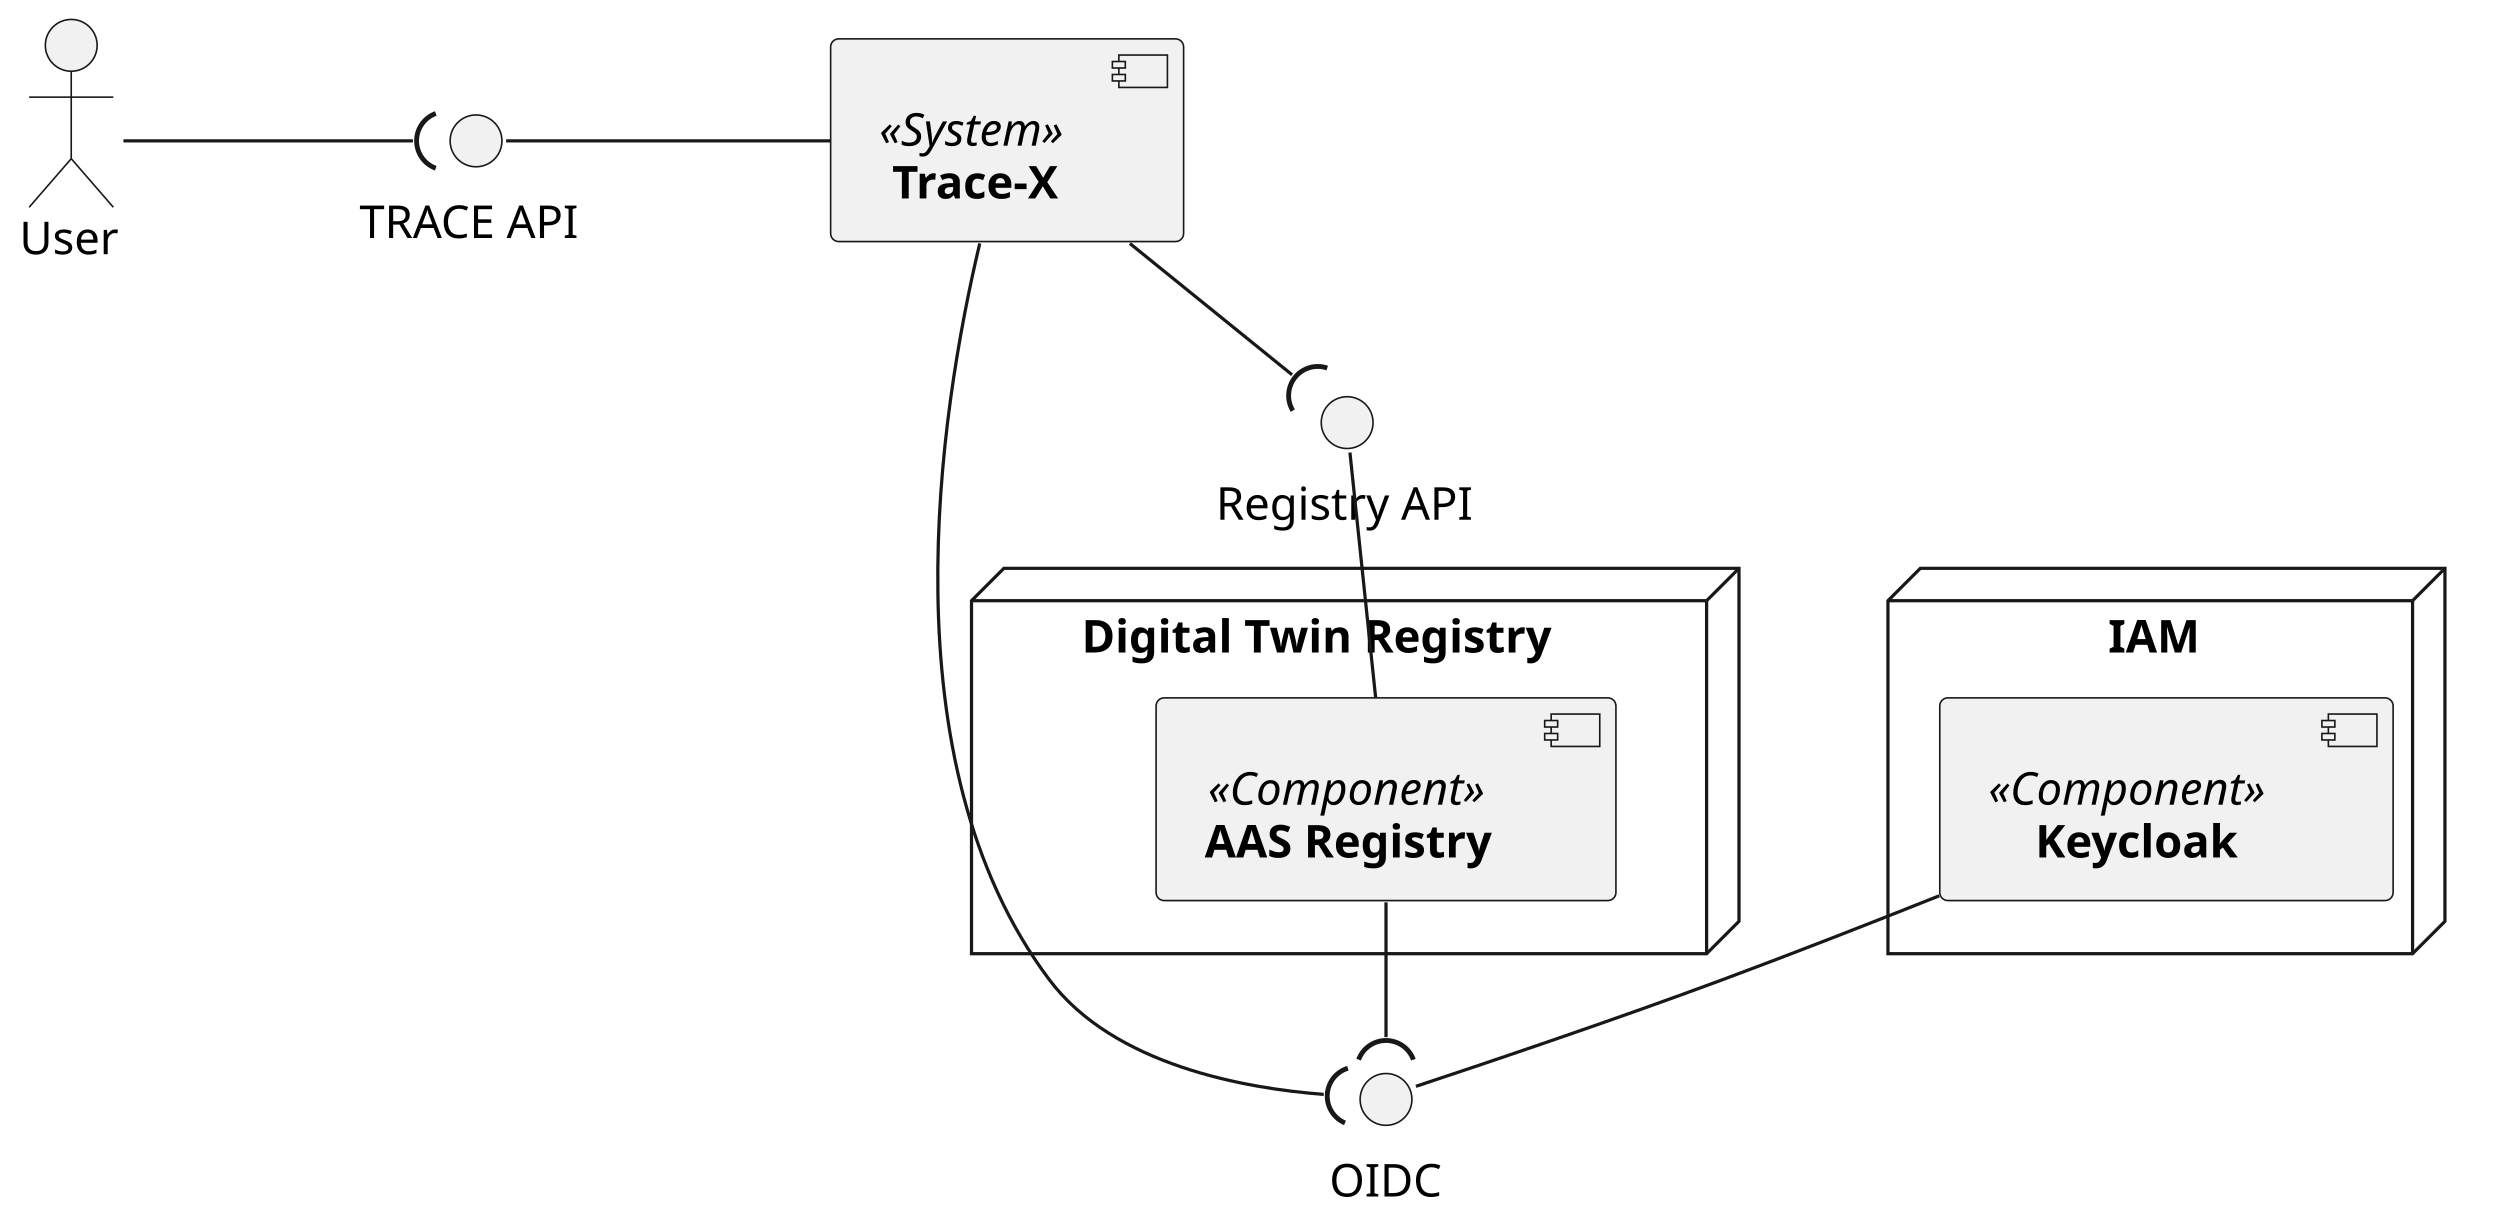
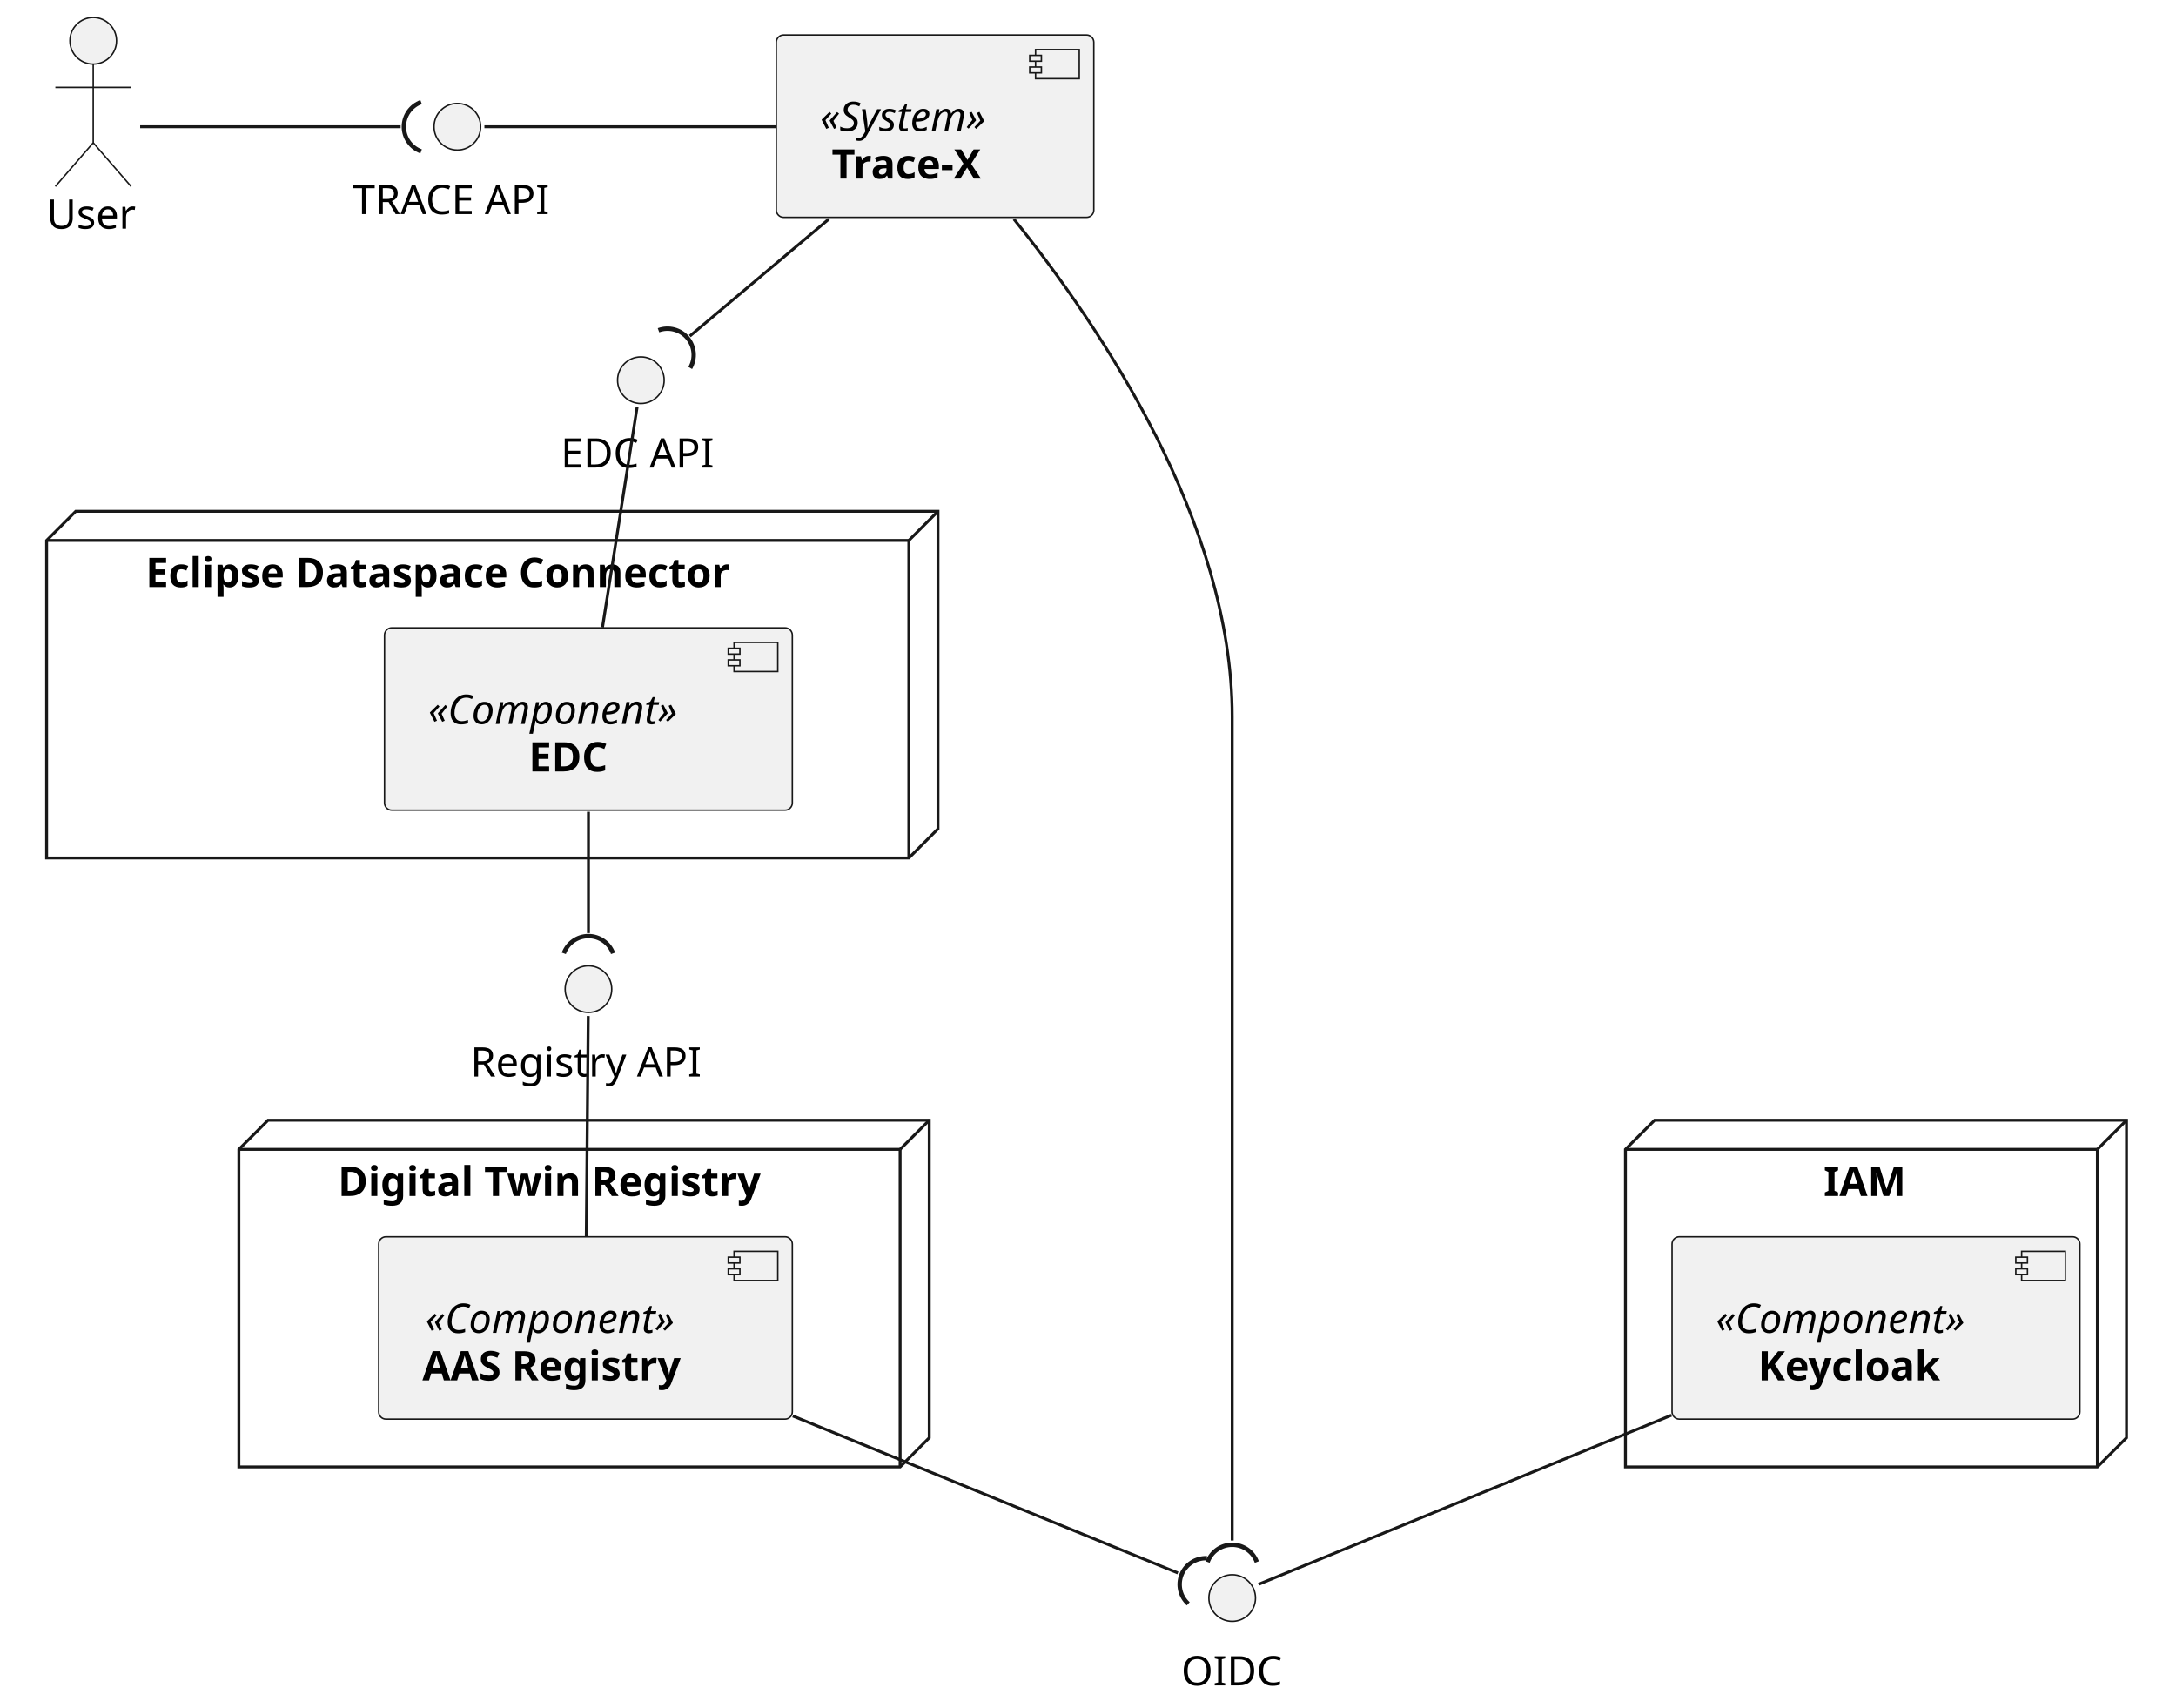
- <svg xmlns="http://www.w3.org/2000/svg" contentStyleType="text/css" height="377px" preserveAspectRatio="none" style="width:772px;height:377px;background:#FFFFFF;" version="1.1" viewBox="0 0 772 377" width="772px" zoomAndPan="magnify">
+ <svg xmlns="http://www.w3.org/2000/svg" contentStyleType="text/css" height="586px" preserveAspectRatio="none" style="width:747px;height:586px;background:#FFFFFF;" version="1.1" viewBox="0 0 747 586" width="747px" zoomAndPan="magnify">
  <defs />
  <g>
+     <g id="cluster_Eclipse Dataspace Connector">
+       <polygon fill="none" points="16,185.5,26,175.5,322,175.5,322,284.5,312,294.5,16,294.5,16,185.5" style="stroke:#181818;stroke-width:1.0;" />
+       <line style="stroke:#181818;stroke-width:1.0;" x1="312" x2="322" y1="185.5" y2="175.5" />
+       <line style="stroke:#181818;stroke-width:1.0;" x1="16" x2="312" y1="185.5" y2="185.5" />
+       <line style="stroke:#181818;stroke-width:1.0;" x1="312" x2="312" y1="185.5" y2="294.5" />
+       <text fill="#000000" font-family="sans-serif" font-size="14" font-weight="bold" lengthAdjust="spacing" textLength="230" x="50" y="201.495">Eclipse Dataspace Connector</text>
+     </g>
    <g id="cluster_Digital Twin Registry">
-       <polygon fill="none" points="300,185.5,310,175.5,537,175.5,537,284.5,527,294.5,300,294.5,300,185.5" style="stroke:#181818;stroke-width:1.0;" />
-       <line style="stroke:#181818;stroke-width:1.0;" x1="527" x2="537" y1="185.5" y2="175.5" />
-       <line style="stroke:#181818;stroke-width:1.0;" x1="300" x2="527" y1="185.5" y2="185.5" />
-       <line style="stroke:#181818;stroke-width:1.0;" x1="527" x2="527" y1="185.5" y2="294.5" />
-       <text fill="#000000" font-family="sans-serif" font-size="14" font-weight="bold" lengthAdjust="spacing" textLength="161" x="334" y="201.495">Digital Twin Registry</text>
+       <polygon fill="none" points="82,394.5,92,384.5,319,384.5,319,493.5,309,503.5,82,503.5,82,394.5" style="stroke:#181818;stroke-width:1.0;" />
+       <line style="stroke:#181818;stroke-width:1.0;" x1="309" x2="319" y1="394.5" y2="384.5" />
+       <line style="stroke:#181818;stroke-width:1.0;" x1="82" x2="309" y1="394.5" y2="394.5" />
+       <line style="stroke:#181818;stroke-width:1.0;" x1="309" x2="309" y1="394.5" y2="503.5" />
+       <text fill="#000000" font-family="sans-serif" font-size="14" font-weight="bold" lengthAdjust="spacing" textLength="161" x="116" y="410.495">Digital Twin Registry</text>
    </g>
    <g id="cluster_IAM">
-       <polygon fill="none" points="583,185.5,593,175.5,755,175.5,755,284.5,745,294.5,583,294.5,583,185.5" style="stroke:#181818;stroke-width:1.0;" />
-       <line style="stroke:#181818;stroke-width:1.0;" x1="745" x2="755" y1="185.5" y2="175.5" />
-       <line style="stroke:#181818;stroke-width:1.0;" x1="583" x2="745" y1="185.5" y2="185.5" />
-       <line style="stroke:#181818;stroke-width:1.0;" x1="745" x2="745" y1="185.5" y2="294.5" />
-       <text fill="#000000" font-family="sans-serif" font-size="14" font-weight="bold" lengthAdjust="spacing" textLength="28" x="651" y="201.495">IAM</text>
+       <polygon fill="none" points="558,394.5,568,384.5,730,384.5,730,493.5,720,503.5,558,503.5,558,394.5" style="stroke:#181818;stroke-width:1.0;" />
+       <line style="stroke:#181818;stroke-width:1.0;" x1="720" x2="730" y1="394.5" y2="384.5" />
+       <line style="stroke:#181818;stroke-width:1.0;" x1="558" x2="720" y1="394.5" y2="394.5" />
+       <line style="stroke:#181818;stroke-width:1.0;" x1="720" x2="720" y1="394.5" y2="503.5" />
+       <text fill="#000000" font-family="sans-serif" font-size="14" font-weight="bold" lengthAdjust="spacing" textLength="28" x="626" y="410.495">IAM</text>
+     </g>
+     <g id="elem_EDC">
+       <rect fill="#F1F1F1" height="62.594" rx="2.5" ry="2.5" style="stroke:#181818;stroke-width:0.5;" width="140" x="132" y="215.5" />
+       <rect fill="#F1F1F1" height="10" style="stroke:#181818;stroke-width:0.5;" width="15" x="252" y="220.5" />
+       <rect fill="#F1F1F1" height="2" style="stroke:#181818;stroke-width:0.5;" width="4" x="250" y="222.5" />
+       <rect fill="#F1F1F1" height="2" style="stroke:#181818;stroke-width:0.5;" width="4" x="250" y="226.5" />
+       <text fill="#000000" font-family="sans-serif" font-size="14" font-style="italic" lengthAdjust="spacing" textLength="100" x="147" y="248.495">«Component»</text>
+       <text fill="#000000" font-family="sans-serif" font-size="14" font-weight="bold" lengthAdjust="spacing" textLength="31" x="181.5" y="264.792">EDC</text>
    </g>
    <g id="elem_AASR">
-       <rect fill="#F1F1F1" height="62.594" rx="2.5" ry="2.5" style="stroke:#181818;stroke-width:0.5;" width="142" x="357" y="215.5" />
-       <rect fill="#F1F1F1" height="10" style="stroke:#181818;stroke-width:0.5;" width="15" x="479" y="220.5" />
-       <rect fill="#F1F1F1" height="2" style="stroke:#181818;stroke-width:0.5;" width="4" x="477" y="222.5" />
-       <rect fill="#F1F1F1" height="2" style="stroke:#181818;stroke-width:0.5;" width="4" x="477" y="226.5" />
-       <text fill="#000000" font-family="sans-serif" font-size="14" font-style="italic" lengthAdjust="spacing" textLength="100" x="373" y="248.495">«Component»</text>
-       <text fill="#000000" font-family="sans-serif" font-size="14" font-weight="bold" lengthAdjust="spacing" textLength="102" x="372" y="264.792">AAS Registry</text>
+       <rect fill="#F1F1F1" height="62.594" rx="2.5" ry="2.5" style="stroke:#181818;stroke-width:0.5;" width="142" x="130" y="424.5" />
+       <rect fill="#F1F1F1" height="10" style="stroke:#181818;stroke-width:0.5;" width="15" x="252" y="429.5" />
+       <rect fill="#F1F1F1" height="2" style="stroke:#181818;stroke-width:0.5;" width="4" x="250" y="431.5" />
+       <rect fill="#F1F1F1" height="2" style="stroke:#181818;stroke-width:0.5;" width="4" x="250" y="435.5" />
+       <text fill="#000000" font-family="sans-serif" font-size="14" font-style="italic" lengthAdjust="spacing" textLength="100" x="146" y="457.495">«Component»</text>
+       <text fill="#000000" font-family="sans-serif" font-size="14" font-weight="bold" lengthAdjust="spacing" textLength="102" x="145" y="473.792">AAS Registry</text>
    </g>
    <g id="elem_KIAM">
-       <rect fill="#F1F1F1" height="62.594" rx="2.5" ry="2.5" style="stroke:#181818;stroke-width:0.5;" width="140" x="599" y="215.5" />
-       <rect fill="#F1F1F1" height="10" style="stroke:#181818;stroke-width:0.5;" width="15" x="719" y="220.5" />
-       <rect fill="#F1F1F1" height="2" style="stroke:#181818;stroke-width:0.5;" width="4" x="717" y="222.5" />
-       <rect fill="#F1F1F1" height="2" style="stroke:#181818;stroke-width:0.5;" width="4" x="717" y="226.5" />
-       <text fill="#000000" font-family="sans-serif" font-size="14" font-style="italic" lengthAdjust="spacing" textLength="100" x="614" y="248.495">«Component»</text>
-       <text fill="#000000" font-family="sans-serif" font-size="14" font-weight="bold" lengthAdjust="spacing" textLength="71" x="628.5" y="264.792">Keycloak</text>
+       <rect fill="#F1F1F1" height="62.594" rx="2.5" ry="2.5" style="stroke:#181818;stroke-width:0.5;" width="140" x="574" y="424.5" />
+       <rect fill="#F1F1F1" height="10" style="stroke:#181818;stroke-width:0.5;" width="15" x="694" y="429.5" />
+       <rect fill="#F1F1F1" height="2" style="stroke:#181818;stroke-width:0.5;" width="4" x="692" y="431.5" />
+       <rect fill="#F1F1F1" height="2" style="stroke:#181818;stroke-width:0.5;" width="4" x="692" y="435.5" />
+       <text fill="#000000" font-family="sans-serif" font-size="14" font-style="italic" lengthAdjust="spacing" textLength="100" x="589" y="457.495">«Component»</text>
+       <text fill="#000000" font-family="sans-serif" font-size="14" font-weight="bold" lengthAdjust="spacing" textLength="71" x="603.5" y="473.792">Keycloak</text>
    </g>
    <g id="elem_User">
-       <ellipse cx="22" cy="14" fill="#F1F1F1" rx="8" ry="8" style="stroke:#181818;stroke-width:0.5;" />
-       <path d="M22,22 L22,49 M9,30 L35,30 M22,49 L9,64 M22,49 L35,64 " fill="none" style="stroke:#181818;stroke-width:0.5;" />
-       <text fill="#000000" font-family="sans-serif" font-size="14" lengthAdjust="spacing" textLength="32" x="6" y="78.495">User</text>
+       <ellipse cx="32" cy="14" fill="#F1F1F1" rx="8" ry="8" style="stroke:#181818;stroke-width:0.5;" />
+       <path d="M32,22 L32,49 M19,30 L45,30 M32,49 L19,64 M32,49 L45,64 " fill="none" style="stroke:#181818;stroke-width:0.5;" />
+       <text fill="#000000" font-family="sans-serif" font-size="14" lengthAdjust="spacing" textLength="32" x="16" y="78.495">User</text>
    </g>
    <g id="elem_Trace">
-       <rect fill="#F1F1F1" height="62.594" rx="2.5" ry="2.5" style="stroke:#181818;stroke-width:0.5;" width="109" x="256.5" y="12" />
-       <rect fill="#F1F1F1" height="10" style="stroke:#181818;stroke-width:0.5;" width="15" x="345.5" y="17" />
-       <rect fill="#F1F1F1" height="2" style="stroke:#181818;stroke-width:0.5;" width="4" x="343.5" y="19" />
-       <rect fill="#F1F1F1" height="2" style="stroke:#181818;stroke-width:0.5;" width="4" x="343.5" y="23" />
-       <text fill="#000000" font-family="sans-serif" font-size="14" font-style="italic" lengthAdjust="spacing" textLength="69" x="271.5" y="44.995">«System»</text>
-       <text fill="#000000" font-family="sans-serif" font-size="14" font-weight="bold" lengthAdjust="spacing" textLength="61" x="275.5" y="61.292">Trace-X</text>
+       <rect fill="#F1F1F1" height="62.594" rx="2.5" ry="2.5" style="stroke:#181818;stroke-width:0.5;" width="109" x="266.5" y="12" />
+       <rect fill="#F1F1F1" height="10" style="stroke:#181818;stroke-width:0.5;" width="15" x="355.5" y="17" />
+       <rect fill="#F1F1F1" height="2" style="stroke:#181818;stroke-width:0.5;" width="4" x="353.5" y="19" />
+       <rect fill="#F1F1F1" height="2" style="stroke:#181818;stroke-width:0.5;" width="4" x="353.5" y="23" />
+       <text fill="#000000" font-family="sans-serif" font-size="14" font-style="italic" lengthAdjust="spacing" textLength="69" x="281.5" y="44.995">«System»</text>
+       <text fill="#000000" font-family="sans-serif" font-size="14" font-weight="bold" lengthAdjust="spacing" textLength="61" x="285.5" y="61.292">Trace-X</text>
    </g>
    <g id="elem_TAPI">
-       <ellipse cx="147" cy="43.5" fill="#F1F1F1" rx="8" ry="8" style="stroke:#181818;stroke-width:0.5;" />
-       <text fill="#000000" font-family="sans-serif" font-size="14" lengthAdjust="spacing" textLength="72" x="111" y="73.495">TRACE API</text>
+       <ellipse cx="157" cy="43.5" fill="#F1F1F1" rx="8" ry="8" style="stroke:#181818;stroke-width:0.5;" />
+       <text fill="#000000" font-family="sans-serif" font-size="14" lengthAdjust="spacing" textLength="72" x="121" y="73.495">TRACE API</text>
+     </g>
+     <g id="elem_EAPI">
+       <ellipse cx="220" cy="130.5" fill="#F1F1F1" rx="8" ry="8" style="stroke:#181818;stroke-width:0.5;" />
+       <text fill="#000000" font-family="sans-serif" font-size="14" lengthAdjust="spacing" textLength="55" x="192.5" y="160.495">EDC API</text>
    </g>
    <g id="elem_IAMAPI">
-       <ellipse cx="428" cy="339.5" fill="#F1F1F1" rx="8" ry="8" style="stroke:#181818;stroke-width:0.5;" />
-       <text fill="#000000" font-family="sans-serif" font-size="14" lengthAdjust="spacing" textLength="35" x="410.5" y="369.495">OIDC</text>
+       <ellipse cx="423" cy="548.5" fill="#F1F1F1" rx="8" ry="8" style="stroke:#181818;stroke-width:0.5;" />
+       <text fill="#000000" font-family="sans-serif" font-size="14" lengthAdjust="spacing" textLength="35" x="405.5" y="578.495">OIDC</text>
    </g>
    <g id="elem_IRAPI">
-       <ellipse cx="416" cy="130.5" fill="#F1F1F1" rx="8" ry="8" style="stroke:#181818;stroke-width:0.5;" />
-       <text fill="#000000" font-family="sans-serif" font-size="14" lengthAdjust="spacing" textLength="81" x="375.5" y="160.495">Registry API</text>
+       <ellipse cx="202" cy="339.5" fill="#F1F1F1" rx="8" ry="8" style="stroke:#181818;stroke-width:0.5;" />
+       <text fill="#000000" font-family="sans-serif" font-size="14" lengthAdjust="spacing" textLength="81" x="161.5" y="369.495">Registry API</text>
    </g>
    <g id="link_User_TAPI">
-       <path d="M38.11,43.5 C67.92,43.5 97.73,43.5 127.53,43.5 " fill="none" id="User-to-TAPI" style="stroke:#181818;stroke-width:1.0;" />
-       <path d="M134.562,35.043 A9,9 0 0 0 134.562 51.957" fill="none" style="stroke:#181818;stroke-width:1.5;" />
+       <path d="M48.11,43.5 C77.92,43.5 107.73,43.5 137.53,43.5 " fill="none" id="User-to-TAPI" style="stroke:#181818;stroke-width:1.0;" />
+       <path d="M144.562,35.043 A9,9 0 0 0 144.562 51.957" fill="none" style="stroke:#181818;stroke-width:1.5;" />
    </g>
    <g id="link_TAPI_Trace">
-       <path d="M156.29,43.5 C189.63,43.5 222.97,43.5 256.31,43.5 " fill="none" id="TAPI-Trace" style="stroke:#181818;stroke-width:1.0;" />
+       <path d="M166.29,43.5 C199.63,43.5 232.97,43.5 266.31,43.5 " fill="none" id="TAPI-Trace" style="stroke:#181818;stroke-width:1.0;" />
    </g>
-     <g id="link_Trace_IRAPI">
-       <path d="M348.91,75.19 C366.06,89.07 385.47,104.79 398.99,115.73 " fill="none" id="Trace-to-IRAPI" style="stroke:#181818;stroke-width:1.0;" />
-       <path d="M409.855,113.649 A9,9 0 0 0 399.218 126.8" fill="none" style="stroke:#181818;stroke-width:1.5;" />
+     <g id="link_Trace_EAPI">
+       <path d="M284.54,75.19 C268.22,88.92 249.78,104.44 236.8,115.36 " fill="none" id="Trace-to-EAPI" style="stroke:#181818;stroke-width:1.0;" />
+       <path d="M236.94,126.299 A9,9 0 0 0 226.05 113.357" fill="none" style="stroke:#181818;stroke-width:1.5;" />
    </g>
    <g id="link_IRAPI_AASR">
-       <path d="M416.86,139.73 C418.5,155.32 422.12,189.86 424.79,215.35 " fill="none" id="IRAPI-AASR" style="stroke:#181818;stroke-width:1.0;" />
+       <path d="M201.93,348.73 C201.79,364.32 201.49,398.86 201.27,424.35 " fill="none" id="IRAPI-AASR" style="stroke:#181818;stroke-width:1.0;" />
    </g>
    <g id="link_Trace_IAMAPI">
-       <path d="M302.55,75.17 C290.1,127.54 273.38,235.07 324,302.5 C343.9,329.01 384.61,336.12 408.77,337.95 " fill="none" id="Trace-to-IAMAPI" style="stroke:#181818;stroke-width:1.0;" />
-       <path d="M416.223,329.872 A9,9 0 0 0 415.329 346.763" fill="none" style="stroke:#181818;stroke-width:1.5;" />
+       <path d="M348.07,75.21 C378.28,112.75 423,179.54 423,246 C423,246 423,246 423,340.5 C423,409.92 423,492.43 423,528.76 " fill="none" id="Trace-to-IAMAPI" style="stroke:#181818;stroke-width:1.0;" />
+       <path d="M431.457,536.142 A9,9 0 0 0 414.543 536.142" fill="none" style="stroke:#181818;stroke-width:1.5;" />
    </g>
    <g id="link_AASR_IAMAPI">
-       <path d="M428,278.64 C428,292.47 428,308.35 428,320.27 " fill="none" id="AASR-to-IAMAPI" style="stroke:#181818;stroke-width:1.0;" />
-       <path d="M436.457,327.222 A9,9 0 0 0 419.543 327.222" fill="none" style="stroke:#181818;stroke-width:1.5;" />
+       <path d="M272.16,486.01 C318.49,504.9 375.5,528.14 404.36,539.9 " fill="none" id="AASR-to-IAMAPI" style="stroke:#181818;stroke-width:1.0;" />
+       <path d="M414.312,534.827 A9,9 0 0 0 407.91 550.483" fill="none" style="stroke:#181818;stroke-width:1.5;" />
    </g>
    <g id="link_KIAM_IAMAPI">
-       <path d="M598.84,276.62 C577.46,285.15 553.83,294.38 532,302.5 C497.26,315.42 455.45,329.43 437.23,335.46 " fill="none" id="KIAM-IAMAPI" style="stroke:#181818;stroke-width:1.0;" />
+       <path d="M573.77,485.76 C521.7,507.08 455.8,534.07 432.05,543.79 " fill="none" id="KIAM-IAMAPI" style="stroke:#181818;stroke-width:1.0;" />
+     </g>
+     <g id="link_EAPI_EDC">
+       <path d="M218.71,139.73 C216.25,155.32 210.83,189.86 206.82,215.35 " fill="none" id="EAPI-EDC" style="stroke:#181818;stroke-width:1.0;" />
+     </g>
+     <g id="link_EDC_IRAPI">
+       <path d="M202,278.64 C202,292.47 202,308.35 202,320.27 " fill="none" id="EDC-to-IRAPI" style="stroke:#181818;stroke-width:1.0;" />
+       <path d="M210.457,327.222 A9,9 0 0 0 193.543 327.222" fill="none" style="stroke:#181818;stroke-width:1.5;" />
    </g>
  </g>
</svg>
